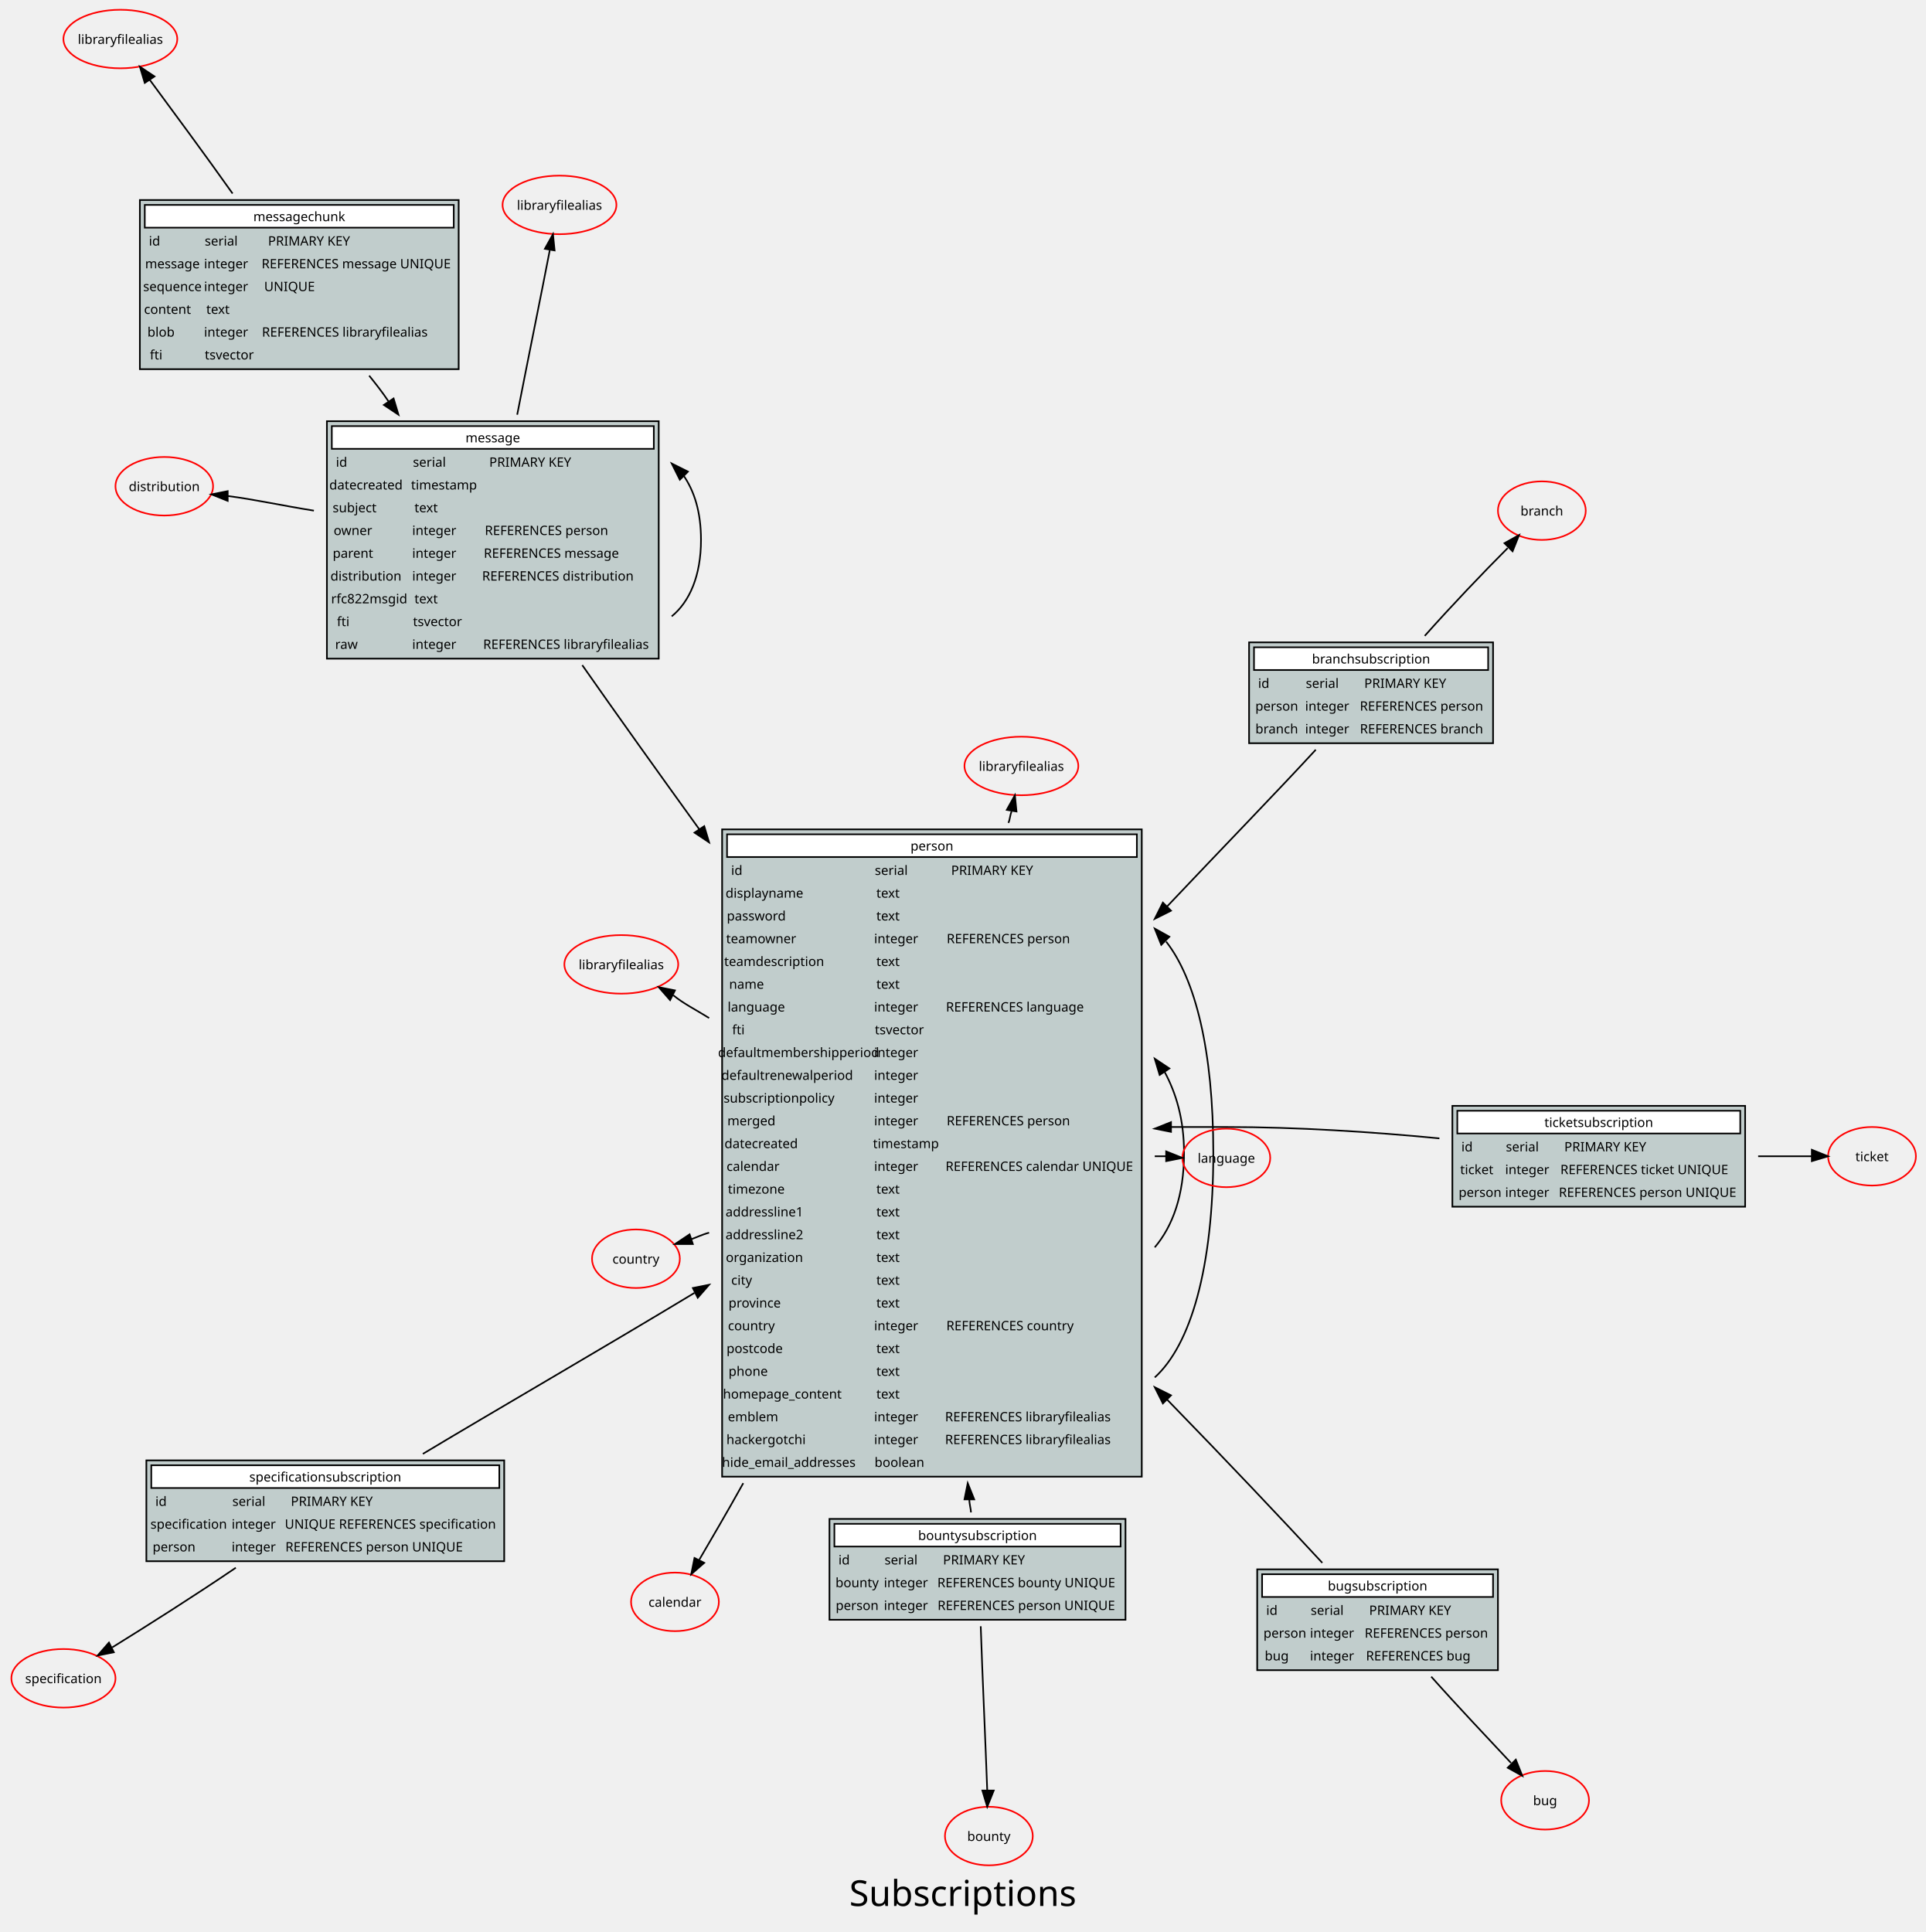
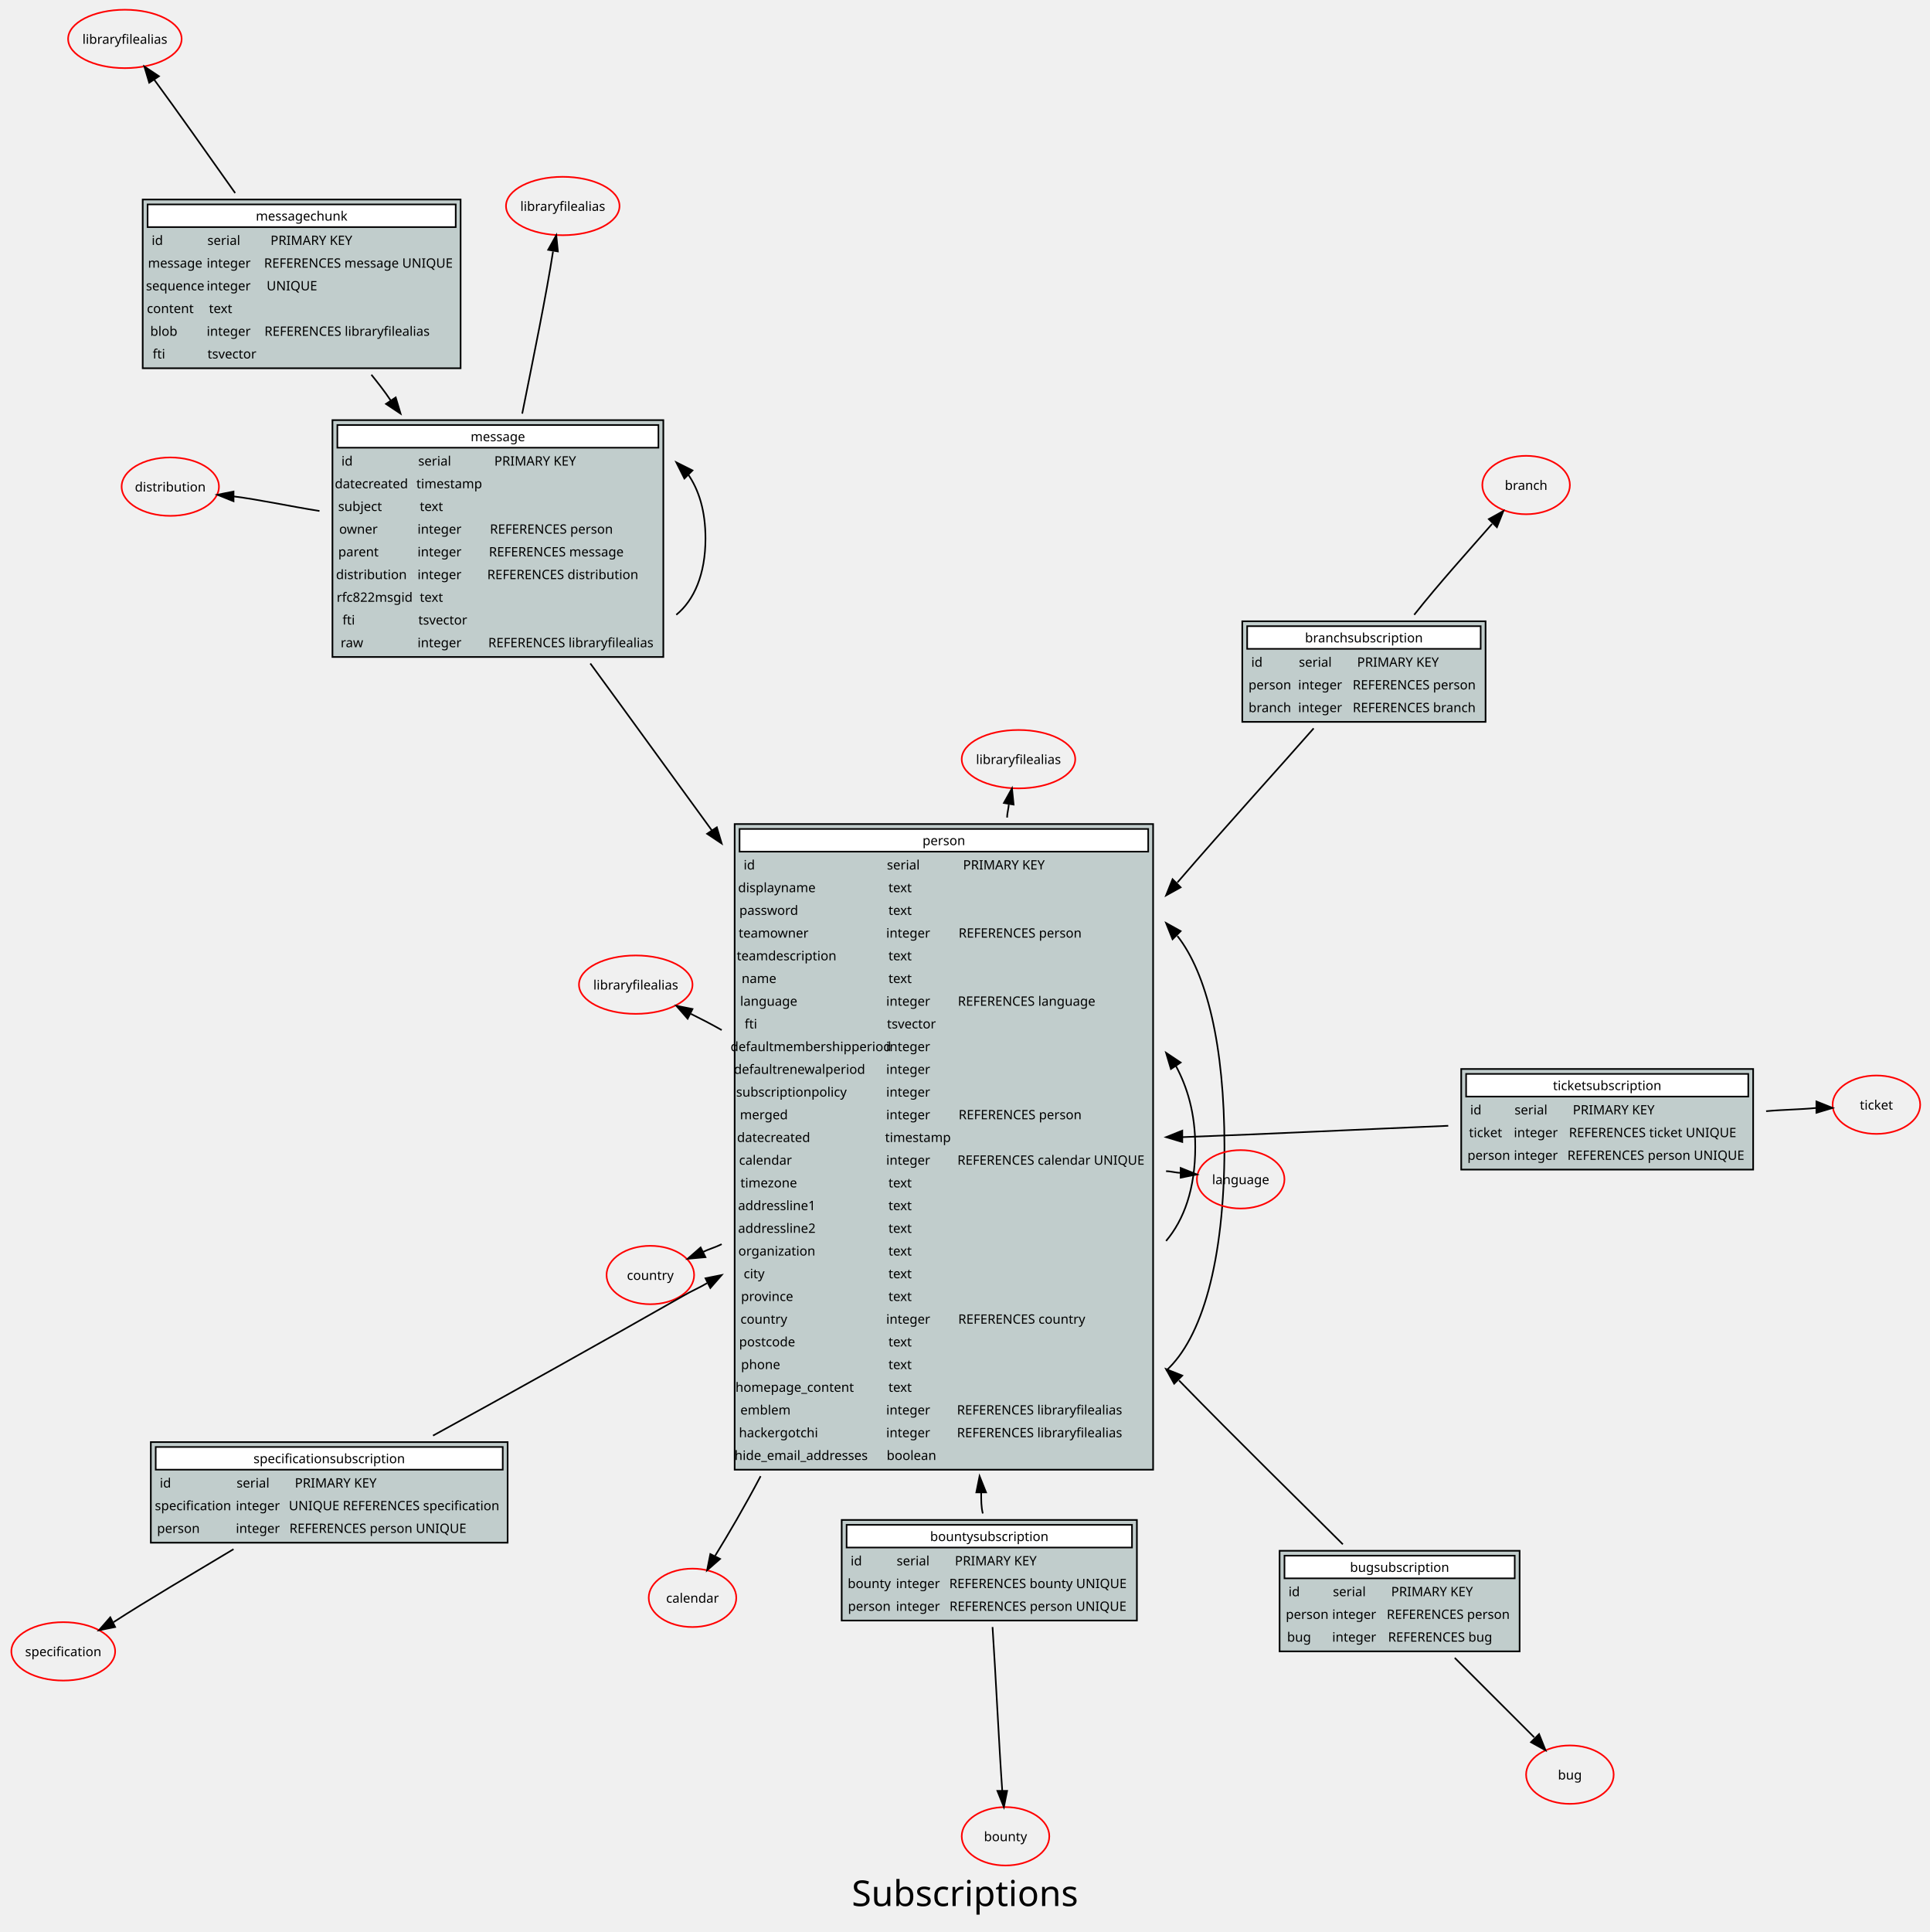
- <svg xmlns="http://www.w3.org/2000/svg" width="1185px" height="1189px" viewBox="-1 -1 1184 1188">
+ <svg xmlns="http://www.w3.org/2000/svg" width="1191px" height="1192px" viewBox="-1 -1 1190 1191">
  <g id="graph0" class="graph" style="font-family:Times-Roman;font-size:14.00;">
-     <text text-anchor="middle" style="font-size:22.00;" x="591" y="1171">Subscriptions</text>
+     <text text-anchor="middle" style="font-size:22.00;" x="594" y="1174">Subscriptions</text>
    <g id="node1" class="node">
-       <polygon style="fill:#c1cdcc;stroke:#c1cdcc;" points="509,995 509,933 691,933 691,995 509,995" />
-       <polygon style="fill:white;stroke:white;" points="512,950 512,936 688,936 688,950 512,950" />
-       <text text-anchor="middle" style="font-size:8.00;" x="600" y="946">bountysubscription</text>
-       <polygon style="fill:none;stroke:black;" points="512,950 512,936 688,936 688,950 512,950" />
-       <text text-anchor="middle" style="font-size:8.00;" x="518" y="961">id</text>
-       <text text-anchor="middle" style="font-size:8.00;" x="553" y="961">serial</text>
-       <text text-anchor="middle" style="font-size:8.00;" x="604" y="961"> PRIMARY KEY </text>
-       <text text-anchor="middle" style="font-size:8.00;" x="526" y="975">bounty</text>
-       <text text-anchor="middle" style="font-size:8.00;" x="556" y="975">integer</text>
-       <text text-anchor="middle" style="font-size:8.00;" x="630" y="975"> REFERENCES bounty UNIQUE </text>
-       <text text-anchor="middle" style="font-size:8.00;" x="526" y="989">person</text>
-       <text text-anchor="middle" style="font-size:8.00;" x="556" y="989">integer</text>
-       <text text-anchor="middle" style="font-size:8.00;" x="630" y="989"> REFERENCES person UNIQUE </text>
-       <polygon style="fill:none;stroke:black;" points="509,995 509,933 691,933 691,995 509,995" />
+       <polygon style="fill:#c1cdcc;stroke:#c1cdcc;" points="518,998 518,936 700,936 700,998 518,998" />
+       <polygon style="fill:white;stroke:white;" points="521,953 521,939 697,939 697,953 521,953" />
+       <text text-anchor="middle" style="font-size:8.00;" x="609" y="949">bountysubscription</text>
+       <polygon style="fill:none;stroke:black;" points="521,953 521,939 697,939 697,953 521,953" />
+       <text text-anchor="middle" style="font-size:8.00;" x="527" y="964">id</text>
+       <text text-anchor="middle" style="font-size:8.00;" x="562" y="964">serial</text>
+       <text text-anchor="middle" style="font-size:8.00;" x="613" y="964"> PRIMARY KEY </text>
+       <text text-anchor="middle" style="font-size:8.00;" x="535" y="978">bounty</text>
+       <text text-anchor="middle" style="font-size:8.00;" x="565" y="978">integer</text>
+       <text text-anchor="middle" style="font-size:8.00;" x="639" y="978"> REFERENCES bounty UNIQUE </text>
+       <text text-anchor="middle" style="font-size:8.00;" x="535" y="992">person</text>
+       <text text-anchor="middle" style="font-size:8.00;" x="565" y="992">integer</text>
+       <text text-anchor="middle" style="font-size:8.00;" x="639" y="992"> REFERENCES person UNIQUE </text>
+       <polygon style="fill:none;stroke:black;" points="518,998 518,936 700,936 700,998 518,998" />
    </g>
    <g id="node6" class="node">
-       <polygon style="fill:#c1cdcc;stroke:#c1cdcc;" points="443,907 443,509 701,509 701,907 443,907" />
-       <polygon style="fill:white;stroke:white;" points="446,526 446,512 698,512 698,526 446,526" />
-       <text text-anchor="middle" style="font-size:8.00;" x="572" y="522">person</text>
-       <polygon style="fill:none;stroke:black;" points="446,526 446,512 698,512 698,526 446,526" />
-       <text text-anchor="middle" style="font-size:8.00;" x="452" y="537">id</text>
-       <text text-anchor="middle" style="font-size:8.00;" x="547" y="537">serial</text>
-       <text text-anchor="middle" style="font-size:8.00;" x="609" y="537"> PRIMARY KEY </text>
-       <text text-anchor="middle" style="font-size:8.00;" x="469" y="551">displayname</text>
-       <text text-anchor="middle" style="font-size:8.00;" x="545" y="551">text</text>
-       <text text-anchor="middle" style="font-size:8.00;" x="464" y="565">password</text>
-       <text text-anchor="middle" style="font-size:8.00;" x="545" y="565">text</text>
-       <text text-anchor="middle" style="font-size:8.00;" x="467" y="579">teamowner</text>
-       <text text-anchor="middle" style="font-size:8.00;" x="550" y="579">integer</text>
-       <text text-anchor="middle" style="font-size:8.00;" x="619" y="579"> REFERENCES person </text>
-       <text text-anchor="middle" style="font-size:8.00;" x="475" y="593">teamdescription</text>
-       <text text-anchor="middle" style="font-size:8.00;" x="545" y="593">text</text>
-       <text text-anchor="middle" style="font-size:8.00;" x="458" y="607">name</text>
-       <text text-anchor="middle" style="font-size:8.00;" x="545" y="607">text</text>
-       <text text-anchor="middle" style="font-size:8.00;" x="464" y="621">language</text>
-       <text text-anchor="middle" style="font-size:8.00;" x="550" y="621">integer</text>
-       <text text-anchor="middle" style="font-size:8.00;" x="623" y="621"> REFERENCES language </text>
-       <text text-anchor="middle" style="font-size:8.00;" x="453" y="635">fti</text>
-       <text text-anchor="middle" style="font-size:8.00;" x="552" y="635">tsvector</text>
-       <text text-anchor="middle" style="font-size:8.00;" x="490" y="649">defaultmembershipperiod</text>
-       <text text-anchor="middle" style="font-size:8.00;" x="550" y="649">integer</text>
-       <text text-anchor="middle" style="font-size:8.00;" x="483" y="663">defaultrenewalperiod</text>
-       <text text-anchor="middle" style="font-size:8.00;" x="550" y="663">integer</text>
-       <text text-anchor="middle" style="font-size:8.00;" x="478" y="677">subscriptionpolicy</text>
-       <text text-anchor="middle" style="font-size:8.00;" x="550" y="677">integer</text>
-       <text text-anchor="middle" style="font-size:8.00;" x="461" y="691">merged</text>
-       <text text-anchor="middle" style="font-size:8.00;" x="550" y="691">integer</text>
-       <text text-anchor="middle" style="font-size:8.00;" x="619" y="691"> REFERENCES person </text>
-       <text text-anchor="middle" style="font-size:8.00;" x="467" y="705">datecreated</text>
-       <text text-anchor="middle" style="font-size:8.00;" x="556" y="705">timestamp</text>
-       <text text-anchor="middle" style="font-size:8.00;" x="462" y="719">calendar</text>
-       <text text-anchor="middle" style="font-size:8.00;" x="550" y="719">integer</text>
-       <text text-anchor="middle" style="font-size:8.00;" x="638" y="719"> REFERENCES calendar UNIQUE </text>
-       <text text-anchor="middle" style="font-size:8.00;" x="464" y="733">timezone</text>
-       <text text-anchor="middle" style="font-size:8.00;" x="545" y="733">text</text>
-       <text text-anchor="middle" style="font-size:8.00;" x="469" y="747">addressline1</text>
-       <text text-anchor="middle" style="font-size:8.00;" x="545" y="747">text</text>
-       <text text-anchor="middle" style="font-size:8.00;" x="469" y="761">addressline2</text>
-       <text text-anchor="middle" style="font-size:8.00;" x="545" y="761">text</text>
-       <text text-anchor="middle" style="font-size:8.00;" x="469" y="775">organization</text>
-       <text text-anchor="middle" style="font-size:8.00;" x="545" y="775">text</text>
-       <text text-anchor="middle" style="font-size:8.00;" x="455" y="789">city</text>
-       <text text-anchor="middle" style="font-size:8.00;" x="545" y="789">text</text>
-       <text text-anchor="middle" style="font-size:8.00;" x="463" y="803">province</text>
-       <text text-anchor="middle" style="font-size:8.00;" x="545" y="803">text</text>
-       <text text-anchor="middle" style="font-size:8.00;" x="461" y="817">country</text>
-       <text text-anchor="middle" style="font-size:8.00;" x="550" y="817">integer</text>
-       <text text-anchor="middle" style="font-size:8.00;" x="620" y="817"> REFERENCES country </text>
-       <text text-anchor="middle" style="font-size:8.00;" x="463" y="831">postcode</text>
-       <text text-anchor="middle" style="font-size:8.00;" x="545" y="831">text</text>
-       <text text-anchor="middle" style="font-size:8.00;" x="459" y="845">phone</text>
-       <text text-anchor="middle" style="font-size:8.00;" x="545" y="845">text</text>
-       <text text-anchor="middle" style="font-size:8.00;" x="480" y="859">homepage_content</text>
-       <text text-anchor="middle" style="font-size:8.00;" x="545" y="859">text</text>
-       <text text-anchor="middle" style="font-size:8.00;" x="462" y="873">emblem</text>
-       <text text-anchor="middle" style="font-size:8.00;" x="550" y="873">integer</text>
-       <text text-anchor="middle" style="font-size:8.00;" x="631" y="873"> REFERENCES libraryfilealias </text>
-       <text text-anchor="middle" style="font-size:8.00;" x="470" y="887">hackergotchi</text>
-       <text text-anchor="middle" style="font-size:8.00;" x="550" y="887">integer</text>
-       <text text-anchor="middle" style="font-size:8.00;" x="631" y="887"> REFERENCES libraryfilealias </text>
-       <text text-anchor="middle" style="font-size:8.00;" x="484" y="901">hide_email_addresses</text>
-       <text text-anchor="middle" style="font-size:8.00;" x="552" y="901">boolean</text>
-       <polygon style="fill:none;stroke:black;" points="443,907 443,509 701,509 701,907 443,907" />
+       <polygon style="fill:#c1cdcc;stroke:#c1cdcc;" points="452,905 452,507 710,507 710,905 452,905" />
+       <polygon style="fill:white;stroke:white;" points="455,524 455,510 707,510 707,524 455,524" />
+       <text text-anchor="middle" style="font-size:8.00;" x="581" y="520">person</text>
+       <polygon style="fill:none;stroke:black;" points="455,524 455,510 707,510 707,524 455,524" />
+       <text text-anchor="middle" style="font-size:8.00;" x="461" y="535">id</text>
+       <text text-anchor="middle" style="font-size:8.00;" x="556" y="535">serial</text>
+       <text text-anchor="middle" style="font-size:8.00;" x="618" y="535"> PRIMARY KEY </text>
+       <text text-anchor="middle" style="font-size:8.00;" x="478" y="549">displayname</text>
+       <text text-anchor="middle" style="font-size:8.00;" x="554" y="549">text</text>
+       <text text-anchor="middle" style="font-size:8.00;" x="473" y="563">password</text>
+       <text text-anchor="middle" style="font-size:8.00;" x="554" y="563">text</text>
+       <text text-anchor="middle" style="font-size:8.00;" x="476" y="577">teamowner</text>
+       <text text-anchor="middle" style="font-size:8.00;" x="559" y="577">integer</text>
+       <text text-anchor="middle" style="font-size:8.00;" x="628" y="577"> REFERENCES person </text>
+       <text text-anchor="middle" style="font-size:8.00;" x="484" y="591">teamdescription</text>
+       <text text-anchor="middle" style="font-size:8.00;" x="554" y="591">text</text>
+       <text text-anchor="middle" style="font-size:8.00;" x="467" y="605">name</text>
+       <text text-anchor="middle" style="font-size:8.00;" x="554" y="605">text</text>
+       <text text-anchor="middle" style="font-size:8.00;" x="473" y="619">language</text>
+       <text text-anchor="middle" style="font-size:8.00;" x="559" y="619">integer</text>
+       <text text-anchor="middle" style="font-size:8.00;" x="632" y="619"> REFERENCES language </text>
+       <text text-anchor="middle" style="font-size:8.00;" x="462" y="633">fti</text>
+       <text text-anchor="middle" style="font-size:8.00;" x="561" y="633">tsvector</text>
+       <text text-anchor="middle" style="font-size:8.00;" x="499" y="647">defaultmembershipperiod</text>
+       <text text-anchor="middle" style="font-size:8.00;" x="559" y="647">integer</text>
+       <text text-anchor="middle" style="font-size:8.00;" x="492" y="661">defaultrenewalperiod</text>
+       <text text-anchor="middle" style="font-size:8.00;" x="559" y="661">integer</text>
+       <text text-anchor="middle" style="font-size:8.00;" x="487" y="675">subscriptionpolicy</text>
+       <text text-anchor="middle" style="font-size:8.00;" x="559" y="675">integer</text>
+       <text text-anchor="middle" style="font-size:8.00;" x="470" y="689">merged</text>
+       <text text-anchor="middle" style="font-size:8.00;" x="559" y="689">integer</text>
+       <text text-anchor="middle" style="font-size:8.00;" x="628" y="689"> REFERENCES person </text>
+       <text text-anchor="middle" style="font-size:8.00;" x="476" y="703">datecreated</text>
+       <text text-anchor="middle" style="font-size:8.00;" x="565" y="703">timestamp</text>
+       <text text-anchor="middle" style="font-size:8.00;" x="471" y="717">calendar</text>
+       <text text-anchor="middle" style="font-size:8.00;" x="559" y="717">integer</text>
+       <text text-anchor="middle" style="font-size:8.00;" x="647" y="717"> REFERENCES calendar UNIQUE </text>
+       <text text-anchor="middle" style="font-size:8.00;" x="473" y="731">timezone</text>
+       <text text-anchor="middle" style="font-size:8.00;" x="554" y="731">text</text>
+       <text text-anchor="middle" style="font-size:8.00;" x="478" y="745">addressline1</text>
+       <text text-anchor="middle" style="font-size:8.00;" x="554" y="745">text</text>
+       <text text-anchor="middle" style="font-size:8.00;" x="478" y="759">addressline2</text>
+       <text text-anchor="middle" style="font-size:8.00;" x="554" y="759">text</text>
+       <text text-anchor="middle" style="font-size:8.00;" x="478" y="773">organization</text>
+       <text text-anchor="middle" style="font-size:8.00;" x="554" y="773">text</text>
+       <text text-anchor="middle" style="font-size:8.00;" x="464" y="787">city</text>
+       <text text-anchor="middle" style="font-size:8.00;" x="554" y="787">text</text>
+       <text text-anchor="middle" style="font-size:8.00;" x="472" y="801">province</text>
+       <text text-anchor="middle" style="font-size:8.00;" x="554" y="801">text</text>
+       <text text-anchor="middle" style="font-size:8.00;" x="470" y="815">country</text>
+       <text text-anchor="middle" style="font-size:8.00;" x="559" y="815">integer</text>
+       <text text-anchor="middle" style="font-size:8.00;" x="629" y="815"> REFERENCES country </text>
+       <text text-anchor="middle" style="font-size:8.00;" x="472" y="829">postcode</text>
+       <text text-anchor="middle" style="font-size:8.00;" x="554" y="829">text</text>
+       <text text-anchor="middle" style="font-size:8.00;" x="468" y="843">phone</text>
+       <text text-anchor="middle" style="font-size:8.00;" x="554" y="843">text</text>
+       <text text-anchor="middle" style="font-size:8.00;" x="489" y="857">homepage_content</text>
+       <text text-anchor="middle" style="font-size:8.00;" x="554" y="857">text</text>
+       <text text-anchor="middle" style="font-size:8.00;" x="471" y="871">emblem</text>
+       <text text-anchor="middle" style="font-size:8.00;" x="559" y="871">integer</text>
+       <text text-anchor="middle" style="font-size:8.00;" x="640" y="871"> REFERENCES libraryfilealias </text>
+       <text text-anchor="middle" style="font-size:8.00;" x="479" y="885">hackergotchi</text>
+       <text text-anchor="middle" style="font-size:8.00;" x="559" y="885">integer</text>
+       <text text-anchor="middle" style="font-size:8.00;" x="640" y="885"> REFERENCES libraryfilealias </text>
+       <text text-anchor="middle" style="font-size:8.00;" x="493" y="899">hide_email_addresses</text>
+       <text text-anchor="middle" style="font-size:8.00;" x="561" y="899">boolean</text>
+       <polygon style="fill:none;stroke:black;" points="452,905 452,507 710,507 710,905 452,905" />
    </g>
    <g id="edge4" class="edge">
-       <path style="fill:none;stroke:black;" d="M596,929C596,927 595,924 595,921" />
-       <polygon style="fill:black;stroke:black;" points="592,921 594,911 598,921 592,921" />
+       <path style="fill:none;stroke:black;" d="M605,932C604,928 604,924 604,919" />
+       <polygon style="fill:black;stroke:black;" points="601,919 603,909 607,919 601,919" />
    </g>
    <g id="node9" class="node">
-       <ellipse cx="607" cy="1128" rx="27" ry="18" style="fill:none;stroke:red;" />
-       <text text-anchor="middle" style="font-size:8.00;" x="607" y="1131">bounty</text>
+       <ellipse cx="619" cy="1131" rx="27" ry="18" style="fill:none;stroke:red;" />
+       <text text-anchor="middle" style="font-size:8.00;" x="619" y="1134">bounty</text>
    </g>
    <g id="edge2" class="edge">
-       <path style="fill:none;stroke:black;" d="M602,999C603,1029 605,1072 606,1100" />
-       <polygon style="fill:black;stroke:black;" points="610,1100 606,1110 603,1100 610,1100" />
+       <path style="fill:none;stroke:black;" d="M611,1002C613,1032 615,1075 617,1103" />
+       <polygon style="fill:black;stroke:black;" points="620,1103 618,1113 614,1103 620,1103" />
    </g>
    <g id="node2" class="node">
-       <polygon style="fill:#c1cdcc;stroke:#c1cdcc;" points="767,456 767,394 917,394 917,456 767,456" />
-       <polygon style="fill:white;stroke:white;" points="770,411 770,397 914,397 914,411 770,411" />
-       <text text-anchor="middle" style="font-size:8.00;" x="842" y="407">branchsubscription</text>
-       <polygon style="fill:none;stroke:black;" points="770,411 770,397 914,397 914,411 770,411" />
-       <text text-anchor="middle" style="font-size:8.00;" x="776" y="422">id</text>
-       <text text-anchor="middle" style="font-size:8.00;" x="812" y="422">serial</text>
-       <text text-anchor="middle" style="font-size:8.00;" x="863" y="422"> PRIMARY KEY </text>
-       <text text-anchor="middle" style="font-size:8.00;" x="784" y="436">person</text>
-       <text text-anchor="middle" style="font-size:8.00;" x="815" y="436">integer</text>
-       <text text-anchor="middle" style="font-size:8.00;" x="873" y="436"> REFERENCES person </text>
-       <text text-anchor="middle" style="font-size:8.00;" x="784" y="450">branch</text>
-       <text text-anchor="middle" style="font-size:8.00;" x="815" y="450">integer</text>
-       <text text-anchor="middle" style="font-size:8.00;" x="873" y="450"> REFERENCES branch </text>
-       <polygon style="fill:none;stroke:black;" points="767,456 767,394 917,394 917,456 767,456" />
+       <polygon style="fill:#c1cdcc;stroke:#c1cdcc;" points="765,444 765,382 915,382 915,444 765,444" />
+       <polygon style="fill:white;stroke:white;" points="768,399 768,385 912,385 912,399 768,399" />
+       <text text-anchor="middle" style="font-size:8.00;" x="840" y="395">branchsubscription</text>
+       <polygon style="fill:none;stroke:black;" points="768,399 768,385 912,385 912,399 768,399" />
+       <text text-anchor="middle" style="font-size:8.00;" x="774" y="410">id</text>
+       <text text-anchor="middle" style="font-size:8.00;" x="810" y="410">serial</text>
+       <text text-anchor="middle" style="font-size:8.00;" x="861" y="410"> PRIMARY KEY </text>
+       <text text-anchor="middle" style="font-size:8.00;" x="782" y="424">person</text>
+       <text text-anchor="middle" style="font-size:8.00;" x="813" y="424">integer</text>
+       <text text-anchor="middle" style="font-size:8.00;" x="871" y="424"> REFERENCES person </text>
+       <text text-anchor="middle" style="font-size:8.00;" x="782" y="438">branch</text>
+       <text text-anchor="middle" style="font-size:8.00;" x="813" y="438">integer</text>
+       <text text-anchor="middle" style="font-size:8.00;" x="871" y="438"> REFERENCES branch </text>
+       <polygon style="fill:none;stroke:black;" points="765,444 765,382 915,382 915,444 765,444" />
    </g>
    <g id="edge6" class="edge">
-       <path style="fill:none;stroke:black;" d="M808,460C785,485 751,520 716,557" />
-       <polygon style="fill:black;stroke:black;" points="719,559 709,564 714,554 719,559" />
+       <path style="fill:none;stroke:black;" d="M809,448C788,472 756,507 725,543" />
+       <polygon style="fill:black;stroke:black;" points="727,546 718,551 722,541 727,546" />
    </g>
    <g id="node13" class="node">
-       <ellipse cx="947" cy="313" rx="27" ry="18" style="fill:none;stroke:red;" />
-       <text text-anchor="middle" style="font-size:8.00;" x="947" y="316">branch</text>
+       <ellipse cx="940" cy="298" rx="27" ry="18" style="fill:none;stroke:red;" />
+       <text text-anchor="middle" style="font-size:8.00;" x="940" y="301">branch</text>
    </g>
    <g id="edge8" class="edge">
-       <path style="fill:none;stroke:black;" d="M875,390C891,372 911,351 926,336" />
-       <polygon style="fill:black;stroke:black;" points="924,333 933,328 929,338 924,333" />
+       <path style="fill:none;stroke:black;" d="M871,378C886,359 905,338 919,322" />
+       <polygon style="fill:black;stroke:black;" points="917,319 926,314 922,324 917,319" />
    </g>
    <g id="node3" class="node">
-       <polygon style="fill:#c1cdcc;stroke:#c1cdcc;" points="772,1026 772,964 920,964 920,1026 772,1026" />
-       <polygon style="fill:white;stroke:white;" points="775,981 775,967 917,967 917,981 775,981" />
-       <text text-anchor="middle" style="font-size:8.00;" x="846" y="977">bugsubscription</text>
-       <polygon style="fill:none;stroke:black;" points="775,981 775,967 917,967 917,981 775,981" />
-       <text text-anchor="middle" style="font-size:8.00;" x="781" y="992">id</text>
-       <text text-anchor="middle" style="font-size:8.00;" x="815" y="992">serial</text>
-       <text text-anchor="middle" style="font-size:8.00;" x="866" y="992"> PRIMARY KEY </text>
-       <text text-anchor="middle" style="font-size:8.00;" x="789" y="1006">person</text>
-       <text text-anchor="middle" style="font-size:8.00;" x="818" y="1006">integer</text>
-       <text text-anchor="middle" style="font-size:8.00;" x="876" y="1006"> REFERENCES person </text>
-       <text text-anchor="middle" style="font-size:8.00;" x="784" y="1020">bug</text>
-       <text text-anchor="middle" style="font-size:8.00;" x="818" y="1020">integer</text>
-       <text text-anchor="middle" style="font-size:8.00;" x="871" y="1020"> REFERENCES bug </text>
-       <polygon style="fill:none;stroke:black;" points="772,1026 772,964 920,964 920,1026 772,1026" />
+       <polygon style="fill:#c1cdcc;stroke:#c1cdcc;" points="788,1017 788,955 936,955 936,1017 788,1017" />
+       <polygon style="fill:white;stroke:white;" points="791,972 791,958 933,958 933,972 791,972" />
+       <text text-anchor="middle" style="font-size:8.00;" x="862" y="968">bugsubscription</text>
+       <polygon style="fill:none;stroke:black;" points="791,972 791,958 933,958 933,972 791,972" />
+       <text text-anchor="middle" style="font-size:8.00;" x="797" y="983">id</text>
+       <text text-anchor="middle" style="font-size:8.00;" x="831" y="983">serial</text>
+       <text text-anchor="middle" style="font-size:8.00;" x="882" y="983"> PRIMARY KEY </text>
+       <text text-anchor="middle" style="font-size:8.00;" x="805" y="997">person</text>
+       <text text-anchor="middle" style="font-size:8.00;" x="834" y="997">integer</text>
+       <text text-anchor="middle" style="font-size:8.00;" x="892" y="997"> REFERENCES person </text>
+       <text text-anchor="middle" style="font-size:8.00;" x="800" y="1011">bug</text>
+       <text text-anchor="middle" style="font-size:8.00;" x="834" y="1011">integer</text>
+       <text text-anchor="middle" style="font-size:8.00;" x="887" y="1011"> REFERENCES bug </text>
+       <polygon style="fill:none;stroke:black;" points="788,1017 788,955 936,955 936,1017 788,1017" />
    </g>
    <g id="edge10" class="edge">
-       <path style="fill:none;stroke:black;" d="M812,960C788,934 753,897 716,859" />
-       <polygon style="fill:black;stroke:black;" points="714,862 709,852 719,857 714,862" />
+       <path style="fill:none;stroke:black;" d="M827,951C801,925 763,888 726,850" />
+       <polygon style="fill:black;stroke:black;" points="723,852 718,843 728,847 723,852" />
    </g>
    <g id="node16" class="node">
-       <ellipse cx="949" cy="1106" rx="27" ry="18" style="fill:none;stroke:red;" />
-       <text text-anchor="middle" style="font-size:8.00;" x="949" y="1109">bug</text>
+       <ellipse cx="967" cy="1093" rx="27" ry="18" style="fill:none;stroke:red;" />
+       <text text-anchor="middle" style="font-size:8.00;" x="967" y="1096">bug</text>
    </g>
    <g id="edge12" class="edge">
-       <path style="fill:none;stroke:black;" d="M879,1030C895,1048 914,1068 928,1083" />
-       <polygon style="fill:black;stroke:black;" points="931,1081 935,1091 926,1086 931,1081" />
+       <path style="fill:none;stroke:black;" d="M896,1021C912,1037 931,1056 945,1070" />
+       <polygon style="fill:black;stroke:black;" points="948,1068 952,1078 943,1073 948,1068" />
    </g>
    <g id="node4" class="node">
-       <polygon style="fill:#c1cdcc;stroke:#c1cdcc;" points="200,404 200,258 404,258 404,404 200,404" />
-       <polygon style="fill:white;stroke:white;" points="203,275 203,261 401,261 401,275 203,275" />
-       <text text-anchor="middle" style="font-size:8.00;" x="302" y="271">message</text>
-       <polygon style="fill:none;stroke:black;" points="203,275 203,261 401,261 401,275 203,275" />
-       <text text-anchor="middle" style="font-size:8.00;" x="209" y="286">id</text>
-       <text text-anchor="middle" style="font-size:8.00;" x="263" y="286">serial</text>
-       <text text-anchor="middle" style="font-size:8.00;" x="325" y="286"> PRIMARY KEY </text>
-       <text text-anchor="middle" style="font-size:8.00;" x="224" y="300">datecreated</text>
-       <text text-anchor="middle" style="font-size:8.00;" x="272" y="300">timestamp</text>
-       <text text-anchor="middle" style="font-size:8.00;" x="217" y="314">subject</text>
-       <text text-anchor="middle" style="font-size:8.00;" x="261" y="314">text</text>
-       <text text-anchor="middle" style="font-size:8.00;" x="216" y="328">owner</text>
-       <text text-anchor="middle" style="font-size:8.00;" x="266" y="328">integer</text>
-       <text text-anchor="middle" style="font-size:8.00;" x="335" y="328"> REFERENCES person </text>
-       <text text-anchor="middle" style="font-size:8.00;" x="216" y="342">parent</text>
-       <text text-anchor="middle" style="font-size:8.00;" x="266" y="342">integer</text>
-       <text text-anchor="middle" style="font-size:8.00;" x="338" y="342"> REFERENCES message </text>
-       <text text-anchor="middle" style="font-size:8.00;" x="224" y="356">distribution</text>
-       <text text-anchor="middle" style="font-size:8.00;" x="266" y="356">integer</text>
-       <text text-anchor="middle" style="font-size:8.00;" x="342" y="356"> REFERENCES distribution </text>
-       <text text-anchor="middle" style="font-size:8.00;" x="226" y="370">rfc822msgid</text>
-       <text text-anchor="middle" style="font-size:8.00;" x="261" y="370">text</text>
-       <text text-anchor="middle" style="font-size:8.00;" x="210" y="384">fti</text>
-       <text text-anchor="middle" style="font-size:8.00;" x="268" y="384">tsvector</text>
-       <text text-anchor="middle" style="font-size:8.00;" x="212" y="398">raw</text>
-       <text text-anchor="middle" style="font-size:8.00;" x="266" y="398">integer</text>
-       <text text-anchor="middle" style="font-size:8.00;" x="347" y="398"> REFERENCES libraryfilealias </text>
-       <polygon style="fill:none;stroke:black;" points="200,404 200,258 404,258 404,404 200,404" />
+       <polygon style="fill:#c1cdcc;stroke:#c1cdcc;" points="204,404 204,258 408,258 408,404 204,404" />
+       <polygon style="fill:white;stroke:white;" points="207,275 207,261 405,261 405,275 207,275" />
+       <text text-anchor="middle" style="font-size:8.00;" x="306" y="271">message</text>
+       <polygon style="fill:none;stroke:black;" points="207,275 207,261 405,261 405,275 207,275" />
+       <text text-anchor="middle" style="font-size:8.00;" x="213" y="286">id</text>
+       <text text-anchor="middle" style="font-size:8.00;" x="267" y="286">serial</text>
+       <text text-anchor="middle" style="font-size:8.00;" x="329" y="286"> PRIMARY KEY </text>
+       <text text-anchor="middle" style="font-size:8.00;" x="228" y="300">datecreated</text>
+       <text text-anchor="middle" style="font-size:8.00;" x="276" y="300">timestamp</text>
+       <text text-anchor="middle" style="font-size:8.00;" x="221" y="314">subject</text>
+       <text text-anchor="middle" style="font-size:8.00;" x="265" y="314">text</text>
+       <text text-anchor="middle" style="font-size:8.00;" x="220" y="328">owner</text>
+       <text text-anchor="middle" style="font-size:8.00;" x="270" y="328">integer</text>
+       <text text-anchor="middle" style="font-size:8.00;" x="339" y="328"> REFERENCES person </text>
+       <text text-anchor="middle" style="font-size:8.00;" x="220" y="342">parent</text>
+       <text text-anchor="middle" style="font-size:8.00;" x="270" y="342">integer</text>
+       <text text-anchor="middle" style="font-size:8.00;" x="342" y="342"> REFERENCES message </text>
+       <text text-anchor="middle" style="font-size:8.00;" x="228" y="356">distribution</text>
+       <text text-anchor="middle" style="font-size:8.00;" x="270" y="356">integer</text>
+       <text text-anchor="middle" style="font-size:8.00;" x="346" y="356"> REFERENCES distribution </text>
+       <text text-anchor="middle" style="font-size:8.00;" x="230" y="370">rfc822msgid</text>
+       <text text-anchor="middle" style="font-size:8.00;" x="265" y="370">text</text>
+       <text text-anchor="middle" style="font-size:8.00;" x="214" y="384">fti</text>
+       <text text-anchor="middle" style="font-size:8.00;" x="272" y="384">tsvector</text>
+       <text text-anchor="middle" style="font-size:8.00;" x="216" y="398">raw</text>
+       <text text-anchor="middle" style="font-size:8.00;" x="270" y="398">integer</text>
+       <text text-anchor="middle" style="font-size:8.00;" x="351" y="398"> REFERENCES libraryfilealias </text>
+       <polygon style="fill:none;stroke:black;" points="204,404 204,258 408,258 408,404 204,404" />
    </g>
    <g id="edge16" class="edge">
-       <path style="fill:none;stroke:black;" d="M412,378C423,369 430,353 430,331 430,314 426,301 419,291" />
-       <polygon style="fill:black;stroke:black;" points="417,294 412,284 422,289 417,294" />
+       <path style="fill:none;stroke:black;" d="M416,378C427,369 434,353 434,331 434,314 430,301 423,291" />
+       <polygon style="fill:black;stroke:black;" points="421,294 416,284 426,289 421,294" />
    </g>
    <g id="edge14" class="edge">
-       <path style="fill:none;stroke:black;" d="M357,408C378,438 403,473 429,509" />
-       <polygon style="fill:black;stroke:black;" points="432,507 435,517 426,511 432,507" />
+       <path style="fill:none;stroke:black;" d="M363,408C385,438 411,474 438,511" />
+       <polygon style="fill:black;stroke:black;" points="441,509 444,519 435,513 441,509" />
    </g>
    <g id="node20" class="node">
-       <ellipse cx="100" cy="298" rx="30" ry="18" style="fill:none;stroke:red;" />
-       <text text-anchor="middle" style="font-size:8.00;" x="100" y="301">distribution</text>
+       <ellipse cx="104" cy="299" rx="30" ry="18" style="fill:none;stroke:red;" />
+       <text text-anchor="middle" style="font-size:8.00;" x="104" y="302">distribution</text>
    </g>
    <g id="edge18" class="edge">
-       <path style="fill:none;stroke:black;" d="M192,313C173,310 155,306 139,304" />
-       <polygon style="fill:black;stroke:black;" points="139,307 129,303 139,301 139,307" />
+       <path style="fill:none;stroke:black;" d="M196,314C177,311 159,307 143,305" />
+       <polygon style="fill:black;stroke:black;" points="143,308 133,304 143,302 143,308" />
    </g>
    <g id="node22" class="node">
-       <ellipse cx="343" cy="125" rx="35" ry="18" style="fill:none;stroke:red;" />
-       <text text-anchor="middle" style="font-size:8.00;" x="343" y="128">libraryfilealias</text>
+       <ellipse cx="346" cy="126" rx="35" ry="18" style="fill:none;stroke:red;" />
+       <text text-anchor="middle" style="font-size:8.00;" x="346" y="129">libraryfilealias</text>
    </g>
    <g id="edge20" class="edge">
-       <path style="fill:none;stroke:black;" d="M317,254C324,218 332,179 337,153" />
-       <polygon style="fill:black;stroke:black;" points="334,152 339,143 340,153 334,152" />
+       <path style="fill:none;stroke:black;" d="M321,254C328,219 336,180 340,154" />
+       <polygon style="fill:black;stroke:black;" points="337,153 342,144 343,154 337,153" />
    </g>
    <g id="node5" class="node">
-       <polygon style="fill:#c1cdcc;stroke:#c1cdcc;" points="85,226 85,122 281,122 281,226 85,226" />
-       <polygon style="fill:white;stroke:white;" points="88,139 88,125 278,125 278,139 88,139" />
-       <text text-anchor="middle" style="font-size:8.00;" x="183" y="135">messagechunk</text>
-       <polygon style="fill:none;stroke:black;" points="88,139 88,125 278,125 278,139 88,139" />
-       <text text-anchor="middle" style="font-size:8.00;" x="94" y="150">id</text>
-       <text text-anchor="middle" style="font-size:8.00;" x="135" y="150">serial</text>
-       <text text-anchor="middle" style="font-size:8.00;" x="189" y="150"> PRIMARY KEY </text>
-       <text text-anchor="middle" style="font-size:8.00;" x="105" y="164">message</text>
-       <text text-anchor="middle" style="font-size:8.00;" x="138" y="164">integer</text>
-       <text text-anchor="middle" style="font-size:8.00;" x="218" y="164"> REFERENCES message UNIQUE </text>
-       <text text-anchor="middle" style="font-size:8.00;" x="105" y="178">sequence</text>
-       <text text-anchor="middle" style="font-size:8.00;" x="138" y="178">integer</text>
-       <text text-anchor="middle" style="font-size:8.00;" x="177" y="178"> UNIQUE </text>
-       <text text-anchor="middle" style="font-size:8.00;" x="102" y="192">content</text>
-       <text text-anchor="middle" style="font-size:8.00;" x="133" y="192">text</text>
-       <text text-anchor="middle" style="font-size:8.00;" x="98" y="206">blob</text>
-       <text text-anchor="middle" style="font-size:8.00;" x="138" y="206">integer</text>
-       <text text-anchor="middle" style="font-size:8.00;" x="211" y="206"> REFERENCES libraryfilealias </text>
-       <text text-anchor="middle" style="font-size:8.00;" x="95" y="220">fti</text>
-       <text text-anchor="middle" style="font-size:8.00;" x="140" y="220">tsvector</text>
-       <polygon style="fill:none;stroke:black;" points="85,226 85,122 281,122 281,226 85,226" />
+       <polygon style="fill:#c1cdcc;stroke:#c1cdcc;" points="87,226 87,122 283,122 283,226 87,226" />
+       <polygon style="fill:white;stroke:white;" points="90,139 90,125 280,125 280,139 90,139" />
+       <text text-anchor="middle" style="font-size:8.00;" x="185" y="135">messagechunk</text>
+       <polygon style="fill:none;stroke:black;" points="90,139 90,125 280,125 280,139 90,139" />
+       <text text-anchor="middle" style="font-size:8.00;" x="96" y="150">id</text>
+       <text text-anchor="middle" style="font-size:8.00;" x="137" y="150">serial</text>
+       <text text-anchor="middle" style="font-size:8.00;" x="191" y="150"> PRIMARY KEY </text>
+       <text text-anchor="middle" style="font-size:8.00;" x="107" y="164">message</text>
+       <text text-anchor="middle" style="font-size:8.00;" x="140" y="164">integer</text>
+       <text text-anchor="middle" style="font-size:8.00;" x="220" y="164"> REFERENCES message UNIQUE </text>
+       <text text-anchor="middle" style="font-size:8.00;" x="107" y="178">sequence</text>
+       <text text-anchor="middle" style="font-size:8.00;" x="140" y="178">integer</text>
+       <text text-anchor="middle" style="font-size:8.00;" x="179" y="178"> UNIQUE </text>
+       <text text-anchor="middle" style="font-size:8.00;" x="104" y="192">content</text>
+       <text text-anchor="middle" style="font-size:8.00;" x="135" y="192">text</text>
+       <text text-anchor="middle" style="font-size:8.00;" x="100" y="206">blob</text>
+       <text text-anchor="middle" style="font-size:8.00;" x="140" y="206">integer</text>
+       <text text-anchor="middle" style="font-size:8.00;" x="213" y="206"> REFERENCES libraryfilealias </text>
+       <text text-anchor="middle" style="font-size:8.00;" x="97" y="220">fti</text>
+       <text text-anchor="middle" style="font-size:8.00;" x="142" y="220">tsvector</text>
+       <polygon style="fill:none;stroke:black;" points="87,226 87,122 283,122 283,226 87,226" />
    </g>
    <g id="edge22" class="edge">
-       <path style="fill:none;stroke:black;" d="M226,230C230,235 234,240 238,246" />
-       <polygon style="fill:black;stroke:black;" points="241,244 244,254 235,248 241,244" />
+       <path style="fill:none;stroke:black;" d="M228,230C232,235 236,240 240,246" />
+       <polygon style="fill:black;stroke:black;" points="243,244 246,254 237,248 243,244" />
    </g>
    <g id="node25" class="node">
-       <ellipse cx="73" cy="23" rx="35" ry="18" style="fill:none;stroke:red;" />
-       <text text-anchor="middle" style="font-size:8.00;" x="73" y="26">libraryfilealias</text>
+       <ellipse cx="76" cy="23" rx="35" ry="18" style="fill:none;stroke:red;" />
+       <text text-anchor="middle" style="font-size:8.00;" x="76" y="26">libraryfilealias</text>
    </g>
    <g id="edge24" class="edge">
-       <path style="fill:none;stroke:black;" d="M142,118C125,94 105,67 91,48" />
-       <polygon style="fill:black;stroke:black;" points="88,50 85,40 94,46 88,50" />
+       <path style="fill:none;stroke:black;" d="M144,118C127,94 108,67 94,48" />
+       <polygon style="fill:black;stroke:black;" points="91,50 88,40 97,46 91,50" />
    </g>
    <g id="edge26" class="edge">
-       <path style="fill:none;stroke:black;" d="M709,766C720,753 727,734 727,708 727,687 722,671 715,658" />
-       <polygon style="fill:black;stroke:black;" points="712,660 709,650 718,656 712,660" />
+       <path style="fill:none;stroke:black;" d="M718,764C729,751 736,732 736,706 736,685 731,669 724,656" />
+       <polygon style="fill:black;stroke:black;" points="721,658 718,648 727,654 721,658" />
    </g>
    <g id="edge30" class="edge">
-       <path style="fill:none;stroke:black;" d="M709,846C731,826 745,779 745,708 745,645 734,601 716,578" />
-       <polygon style="fill:black;stroke:black;" points="713,580 709,570 718,575 713,580" />
+       <path style="fill:none;stroke:black;" d="M718,844C740,824 754,777 754,706 754,643 743,599 725,576" />
+       <polygon style="fill:black;stroke:black;" points="722,578 718,568 727,573 722,578" />
    </g>
    <g id="node28" class="node">
-       <ellipse cx="753" cy="711" rx="27" ry="18" style="fill:none;stroke:red;" />
-       <text text-anchor="middle" style="font-size:8.00;" x="753" y="714">language</text>
+       <ellipse cx="764" cy="726" rx="27" ry="18" style="fill:none;stroke:red;" />
+       <text text-anchor="middle" style="font-size:8.00;" x="764" y="729">language</text>
    </g>
    <g id="edge28" class="edge">
-       <path style="fill:none;stroke:black;" d="M709,710C711,710 714,710 716,710" />
-       <polygon style="fill:black;stroke:black;" points="716,707 726,711 716,713 716,707" />
+       <path style="fill:none;stroke:black;" d="M718,721C721,721 724,722 727,722" />
+       <polygon style="fill:black;stroke:black;" points="727,719 737,723 727,725 727,719" />
    </g>
    <g id="node31" class="node">
-       <ellipse cx="414" cy="984" rx="27" ry="18" style="fill:none;stroke:red;" />
-       <text text-anchor="middle" style="font-size:8.00;" x="414" y="987">calendar</text>
+       <ellipse cx="426" cy="984" rx="27" ry="18" style="fill:none;stroke:red;" />
+       <text text-anchor="middle" style="font-size:8.00;" x="426" y="987">calendar</text>
    </g>
    <g id="edge32" class="edge">
-       <path style="fill:none;stroke:black;" d="M456,911C446,929 436,946 429,958" />
-       <polygon style="fill:black;stroke:black;" points="432,960 424,967 426,957 432,960" />
+       <path style="fill:none;stroke:black;" d="M468,909C458,928 448,945 440,958" />
+       <polygon style="fill:black;stroke:black;" points="443,960 435,967 437,957 443,960" />
    </g>
    <g id="node33" class="node">
-       <ellipse cx="390" cy="773" rx="27" ry="18" style="fill:none;stroke:red;" />
-       <text text-anchor="middle" style="font-size:8.00;" x="390" y="776">country</text>
+       <ellipse cx="400" cy="785" rx="27" ry="18" style="fill:none;stroke:red;" />
+       <text text-anchor="middle" style="font-size:8.00;" x="400" y="788">country</text>
    </g>
    <g id="edge34" class="edge">
-       <path style="fill:none;stroke:black;" d="M435,757C431,758 427,760 424,761" />
-       <polygon style="fill:black;stroke:black;" points="425,764 414,764 423,758 425,764" />
+       <path style="fill:none;stroke:black;" d="M444,766C440,768 436,769 432,771" />
+       <polygon style="fill:black;stroke:black;" points="434,774 423,775 431,768 434,774" />
    </g>
    <g id="node35" class="node">
-       <ellipse cx="627" cy="470" rx="35" ry="18" style="fill:none;stroke:red;" />
-       <text text-anchor="middle" style="font-size:8.00;" x="627" y="473">libraryfilealias</text>
+       <ellipse cx="627" cy="467" rx="35" ry="18" style="fill:none;stroke:red;" />
+       <text text-anchor="middle" style="font-size:8.00;" x="627" y="470">libraryfilealias</text>
    </g>
    <g id="edge36" class="edge">
-       <path style="fill:none;stroke:black;" d="M619,505C620,503 620,500 621,498" />
-       <polygon style="fill:black;stroke:black;" points="618,497 623,488 624,498 618,497" />
+       <path style="fill:none;stroke:black;" d="M620,503C620,500 621,497 621,495" />
+       <polygon style="fill:black;stroke:black;" points="618,494 623,485 624,495 618,494" />
    </g>
    <g id="node37" class="node">
-       <ellipse cx="381" cy="592" rx="35" ry="18" style="fill:none;stroke:red;" />
-       <text text-anchor="middle" style="font-size:8.00;" x="381" y="595">libraryfilealias</text>
+       <ellipse cx="391" cy="606" rx="35" ry="18" style="fill:none;stroke:red;" />
+       <text text-anchor="middle" style="font-size:8.00;" x="391" y="609">libraryfilealias</text>
    </g>
    <g id="edge38" class="edge">
-       <path style="fill:none;stroke:black;" d="M435,625C427,620 419,616 413,611" />
-       <polygon style="fill:black;stroke:black;" points="411,614 404,606 414,608 411,614" />
+       <path style="fill:none;stroke:black;" d="M444,634C437,630 431,627 425,624" />
+       <polygon style="fill:black;stroke:black;" points="423,627 416,619 426,621 423,627" />
    </g>
    <g id="node7" class="node">
-       <polygon style="fill:#c1cdcc;stroke:#c1cdcc;" points="89,959 89,897 309,897 309,959 89,959" />
-       <polygon style="fill:white;stroke:white;" points="92,914 92,900 306,900 306,914 92,914" />
-       <text text-anchor="middle" style="font-size:8.00;" x="199" y="910">specificationsubscription</text>
-       <polygon style="fill:none;stroke:black;" points="92,914 92,900 306,900 306,914 92,914" />
-       <text text-anchor="middle" style="font-size:8.00;" x="98" y="925">id</text>
-       <text text-anchor="middle" style="font-size:8.00;" x="152" y="925">serial</text>
-       <text text-anchor="middle" style="font-size:8.00;" x="203" y="925"> PRIMARY KEY </text>
-       <text text-anchor="middle" style="font-size:8.00;" x="115" y="939">specification</text>
-       <text text-anchor="middle" style="font-size:8.00;" x="155" y="939">integer</text>
-       <text text-anchor="middle" style="font-size:8.00;" x="239" y="939"> UNIQUE REFERENCES specification </text>
-       <text text-anchor="middle" style="font-size:8.00;" x="106" y="953">person</text>
-       <text text-anchor="middle" style="font-size:8.00;" x="155" y="953">integer</text>
-       <text text-anchor="middle" style="font-size:8.00;" x="229" y="953"> REFERENCES person UNIQUE </text>
-       <polygon style="fill:none;stroke:black;" points="89,959 89,897 309,897 309,959 89,959" />
+       <polygon style="fill:#c1cdcc;stroke:#c1cdcc;" points="92,950 92,888 312,888 312,950 92,950" />
+       <polygon style="fill:white;stroke:white;" points="95,905 95,891 309,891 309,905 95,905" />
+       <text text-anchor="middle" style="font-size:8.00;" x="202" y="901">specificationsubscription</text>
+       <polygon style="fill:none;stroke:black;" points="95,905 95,891 309,891 309,905 95,905" />
+       <text text-anchor="middle" style="font-size:8.00;" x="101" y="916">id</text>
+       <text text-anchor="middle" style="font-size:8.00;" x="155" y="916">serial</text>
+       <text text-anchor="middle" style="font-size:8.00;" x="206" y="916"> PRIMARY KEY </text>
+       <text text-anchor="middle" style="font-size:8.00;" x="118" y="930">specification</text>
+       <text text-anchor="middle" style="font-size:8.00;" x="158" y="930">integer</text>
+       <text text-anchor="middle" style="font-size:8.00;" x="242" y="930"> UNIQUE REFERENCES specification </text>
+       <text text-anchor="middle" style="font-size:8.00;" x="109" y="944">person</text>
+       <text text-anchor="middle" style="font-size:8.00;" x="158" y="944">integer</text>
+       <text text-anchor="middle" style="font-size:8.00;" x="232" y="944"> REFERENCES person UNIQUE </text>
+       <polygon style="fill:none;stroke:black;" points="92,950 92,888 312,888 312,950 92,950" />
    </g>
    <g id="edge42" class="edge">
-       <path style="fill:none;stroke:black;" d="M259,893C304,866 368,829 426,794" />
-       <polygon style="fill:black;stroke:black;" points="425,791 435,789 428,797 425,791" />
+       <path style="fill:none;stroke:black;" d="M266,884C310,860 369,827 420,798 425,795 430,793 435,790" />
+       <polygon style="fill:black;stroke:black;" points="434,787 444,785 437,793 434,787" />
    </g>
    <g id="node39" class="node">
-       <ellipse cx="38" cy="1031" rx="32" ry="18" style="fill:none;stroke:red;" />
-       <text text-anchor="middle" style="font-size:8.00;" x="38" y="1034">specification</text>
+       <ellipse cx="38" cy="1017" rx="32" ry="18" style="fill:none;stroke:red;" />
+       <text text-anchor="middle" style="font-size:8.00;" x="38" y="1020">specification</text>
    </g>
    <g id="edge40" class="edge">
-       <path style="fill:none;stroke:black;" d="M144,963C119,980 89,999 68,1012" />
-       <polygon style="fill:black;stroke:black;" points="69,1015 59,1017 66,1009 69,1015" />
+       <path style="fill:none;stroke:black;" d="M143,954C118,969 89,986 69,999" />
+       <polygon style="fill:black;stroke:black;" points="70,1002 60,1004 67,996 70,1002" />
    </g>
    <g id="node8" class="node">
-       <polygon style="fill:#c1cdcc;stroke:#c1cdcc;" points="892,741 892,679 1072,679 1072,741 892,741" />
-       <polygon style="fill:white;stroke:white;" points="895,696 895,682 1069,682 1069,696 895,696" />
-       <text text-anchor="middle" style="font-size:8.00;" x="982" y="692">ticketsubscription</text>
-       <polygon style="fill:none;stroke:black;" points="895,696 895,682 1069,682 1069,696 895,696" />
-       <text text-anchor="middle" style="font-size:8.00;" x="901" y="707">id</text>
-       <text text-anchor="middle" style="font-size:8.00;" x="935" y="707">serial</text>
-       <text text-anchor="middle" style="font-size:8.00;" x="986" y="707"> PRIMARY KEY </text>
-       <text text-anchor="middle" style="font-size:8.00;" x="907" y="721">ticket</text>
-       <text text-anchor="middle" style="font-size:8.00;" x="938" y="721">integer</text>
-       <text text-anchor="middle" style="font-size:8.00;" x="1010" y="721"> REFERENCES ticket UNIQUE </text>
-       <text text-anchor="middle" style="font-size:8.00;" x="909" y="735">person</text>
-       <text text-anchor="middle" style="font-size:8.00;" x="938" y="735">integer</text>
-       <text text-anchor="middle" style="font-size:8.00;" x="1012" y="735"> REFERENCES person UNIQUE </text>
-       <polygon style="fill:none;stroke:black;" points="892,741 892,679 1072,679 1072,741 892,741" />
+       <polygon style="fill:#c1cdcc;stroke:#c1cdcc;" points="900,720 900,658 1080,658 1080,720 900,720" />
+       <polygon style="fill:white;stroke:white;" points="903,675 903,661 1077,661 1077,675 903,675" />
+       <text text-anchor="middle" style="font-size:8.00;" x="990" y="671">ticketsubscription</text>
+       <polygon style="fill:none;stroke:black;" points="903,675 903,661 1077,661 1077,675 903,675" />
+       <text text-anchor="middle" style="font-size:8.00;" x="909" y="686">id</text>
+       <text text-anchor="middle" style="font-size:8.00;" x="943" y="686">serial</text>
+       <text text-anchor="middle" style="font-size:8.00;" x="994" y="686"> PRIMARY KEY </text>
+       <text text-anchor="middle" style="font-size:8.00;" x="915" y="700">ticket</text>
+       <text text-anchor="middle" style="font-size:8.00;" x="946" y="700">integer</text>
+       <text text-anchor="middle" style="font-size:8.00;" x="1018" y="700"> REFERENCES ticket UNIQUE </text>
+       <text text-anchor="middle" style="font-size:8.00;" x="917" y="714">person</text>
+       <text text-anchor="middle" style="font-size:8.00;" x="946" y="714">integer</text>
+       <text text-anchor="middle" style="font-size:8.00;" x="1020" y="714"> REFERENCES person UNIQUE </text>
+       <polygon style="fill:none;stroke:black;" points="900,720 900,658 1080,658 1080,720 900,720" />
    </g>
    <g id="edge46" class="edge">
-       <path style="fill:none;stroke:black;" d="M884,699C843,695 796,692 753,692 742,692 731,692 719,692" />
-       <polygon style="fill:black;stroke:black;" points="719,695 709,693 719,689 719,695" />
+       <path style="fill:none;stroke:black;" d="M892,693C843,695 783,698 728,700" />
+       <polygon style="fill:black;stroke:black;" points="728,703 718,700 728,696 728,703" />
    </g>
    <g id="node42" class="node">
-       <ellipse cx="1150" cy="710" rx="27" ry="18" style="fill:none;stroke:red;" />
-       <text text-anchor="middle" style="font-size:8.00;" x="1150" y="713">ticket</text>
+       <ellipse cx="1156" cy="680" rx="27" ry="18" style="fill:none;stroke:red;" />
+       <text text-anchor="middle" style="font-size:8.00;" x="1156" y="683">ticket</text>
    </g>
    <g id="edge44" class="edge">
-       <path style="fill:none;stroke:black;" d="M1080,710C1092,710 1103,710 1113,710" />
-       <polygon style="fill:black;stroke:black;" points="1113,706 1123,710 1113,713 1113,706" />
+       <path style="fill:none;stroke:black;" d="M1088,684C1099,683 1109,683 1119,682" />
+       <polygon style="fill:black;stroke:black;" points="1119,678 1129,682 1119,685 1119,678" />
    </g>
  </g>
</svg>
